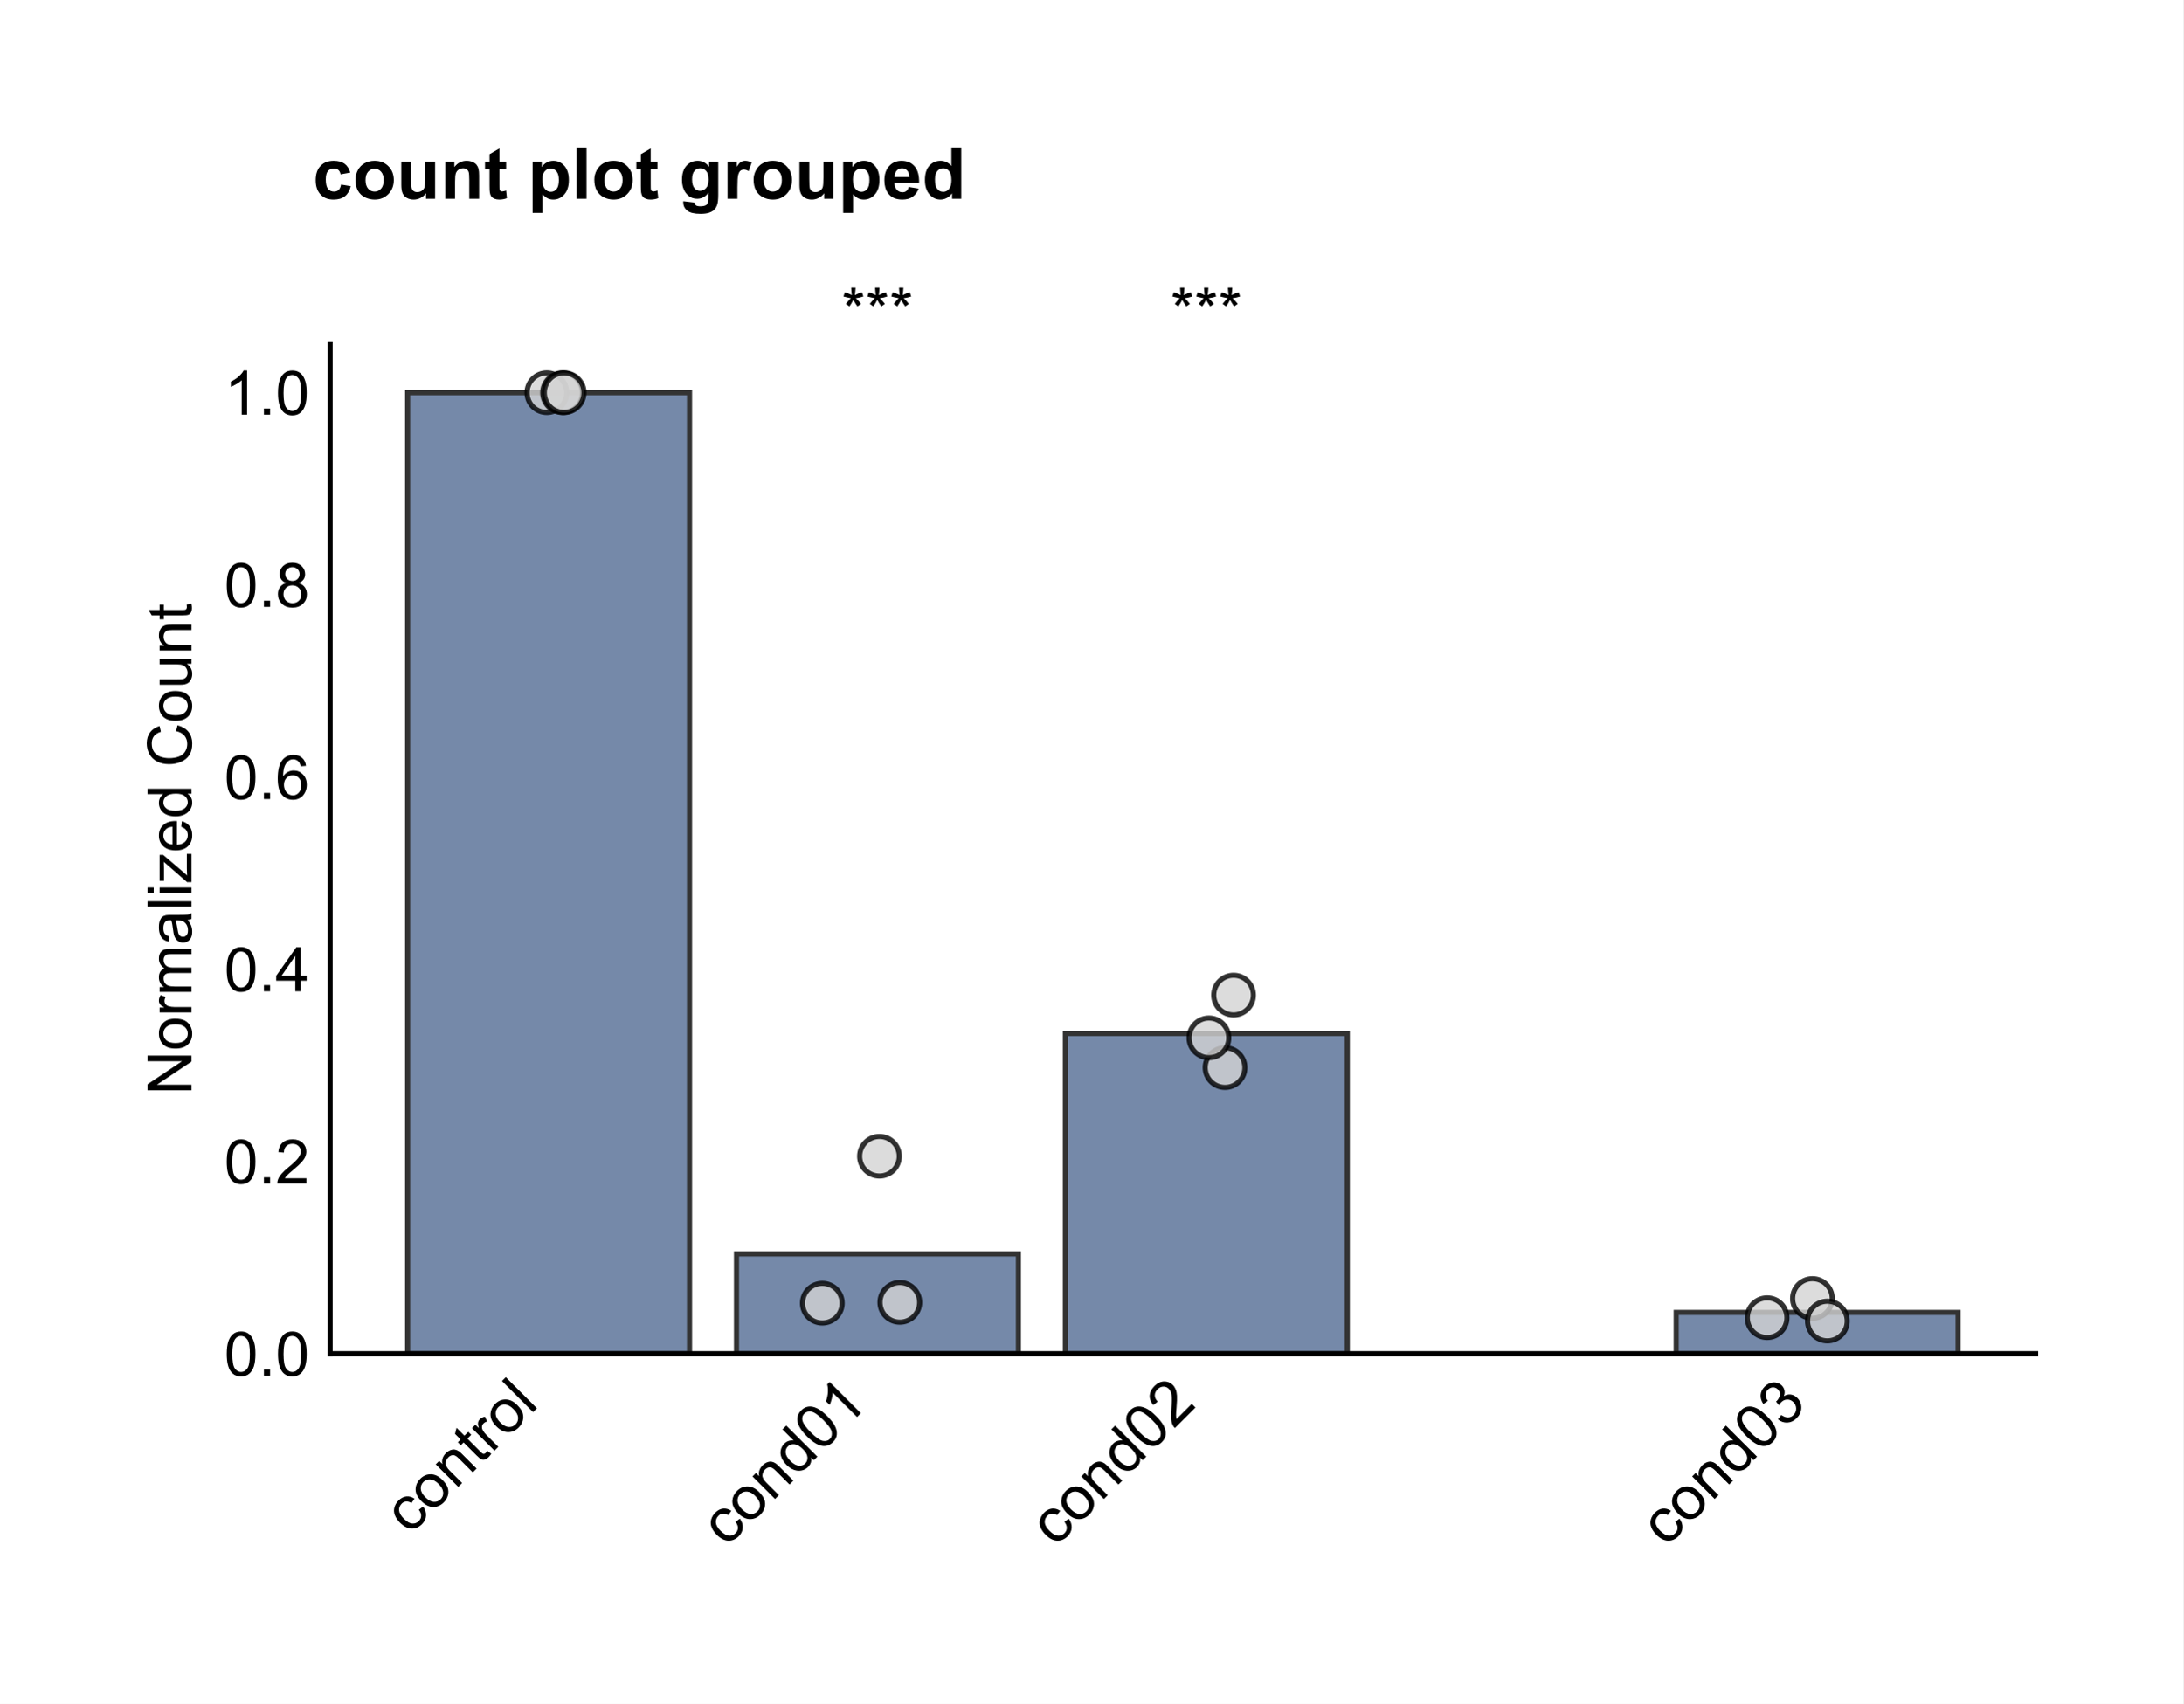
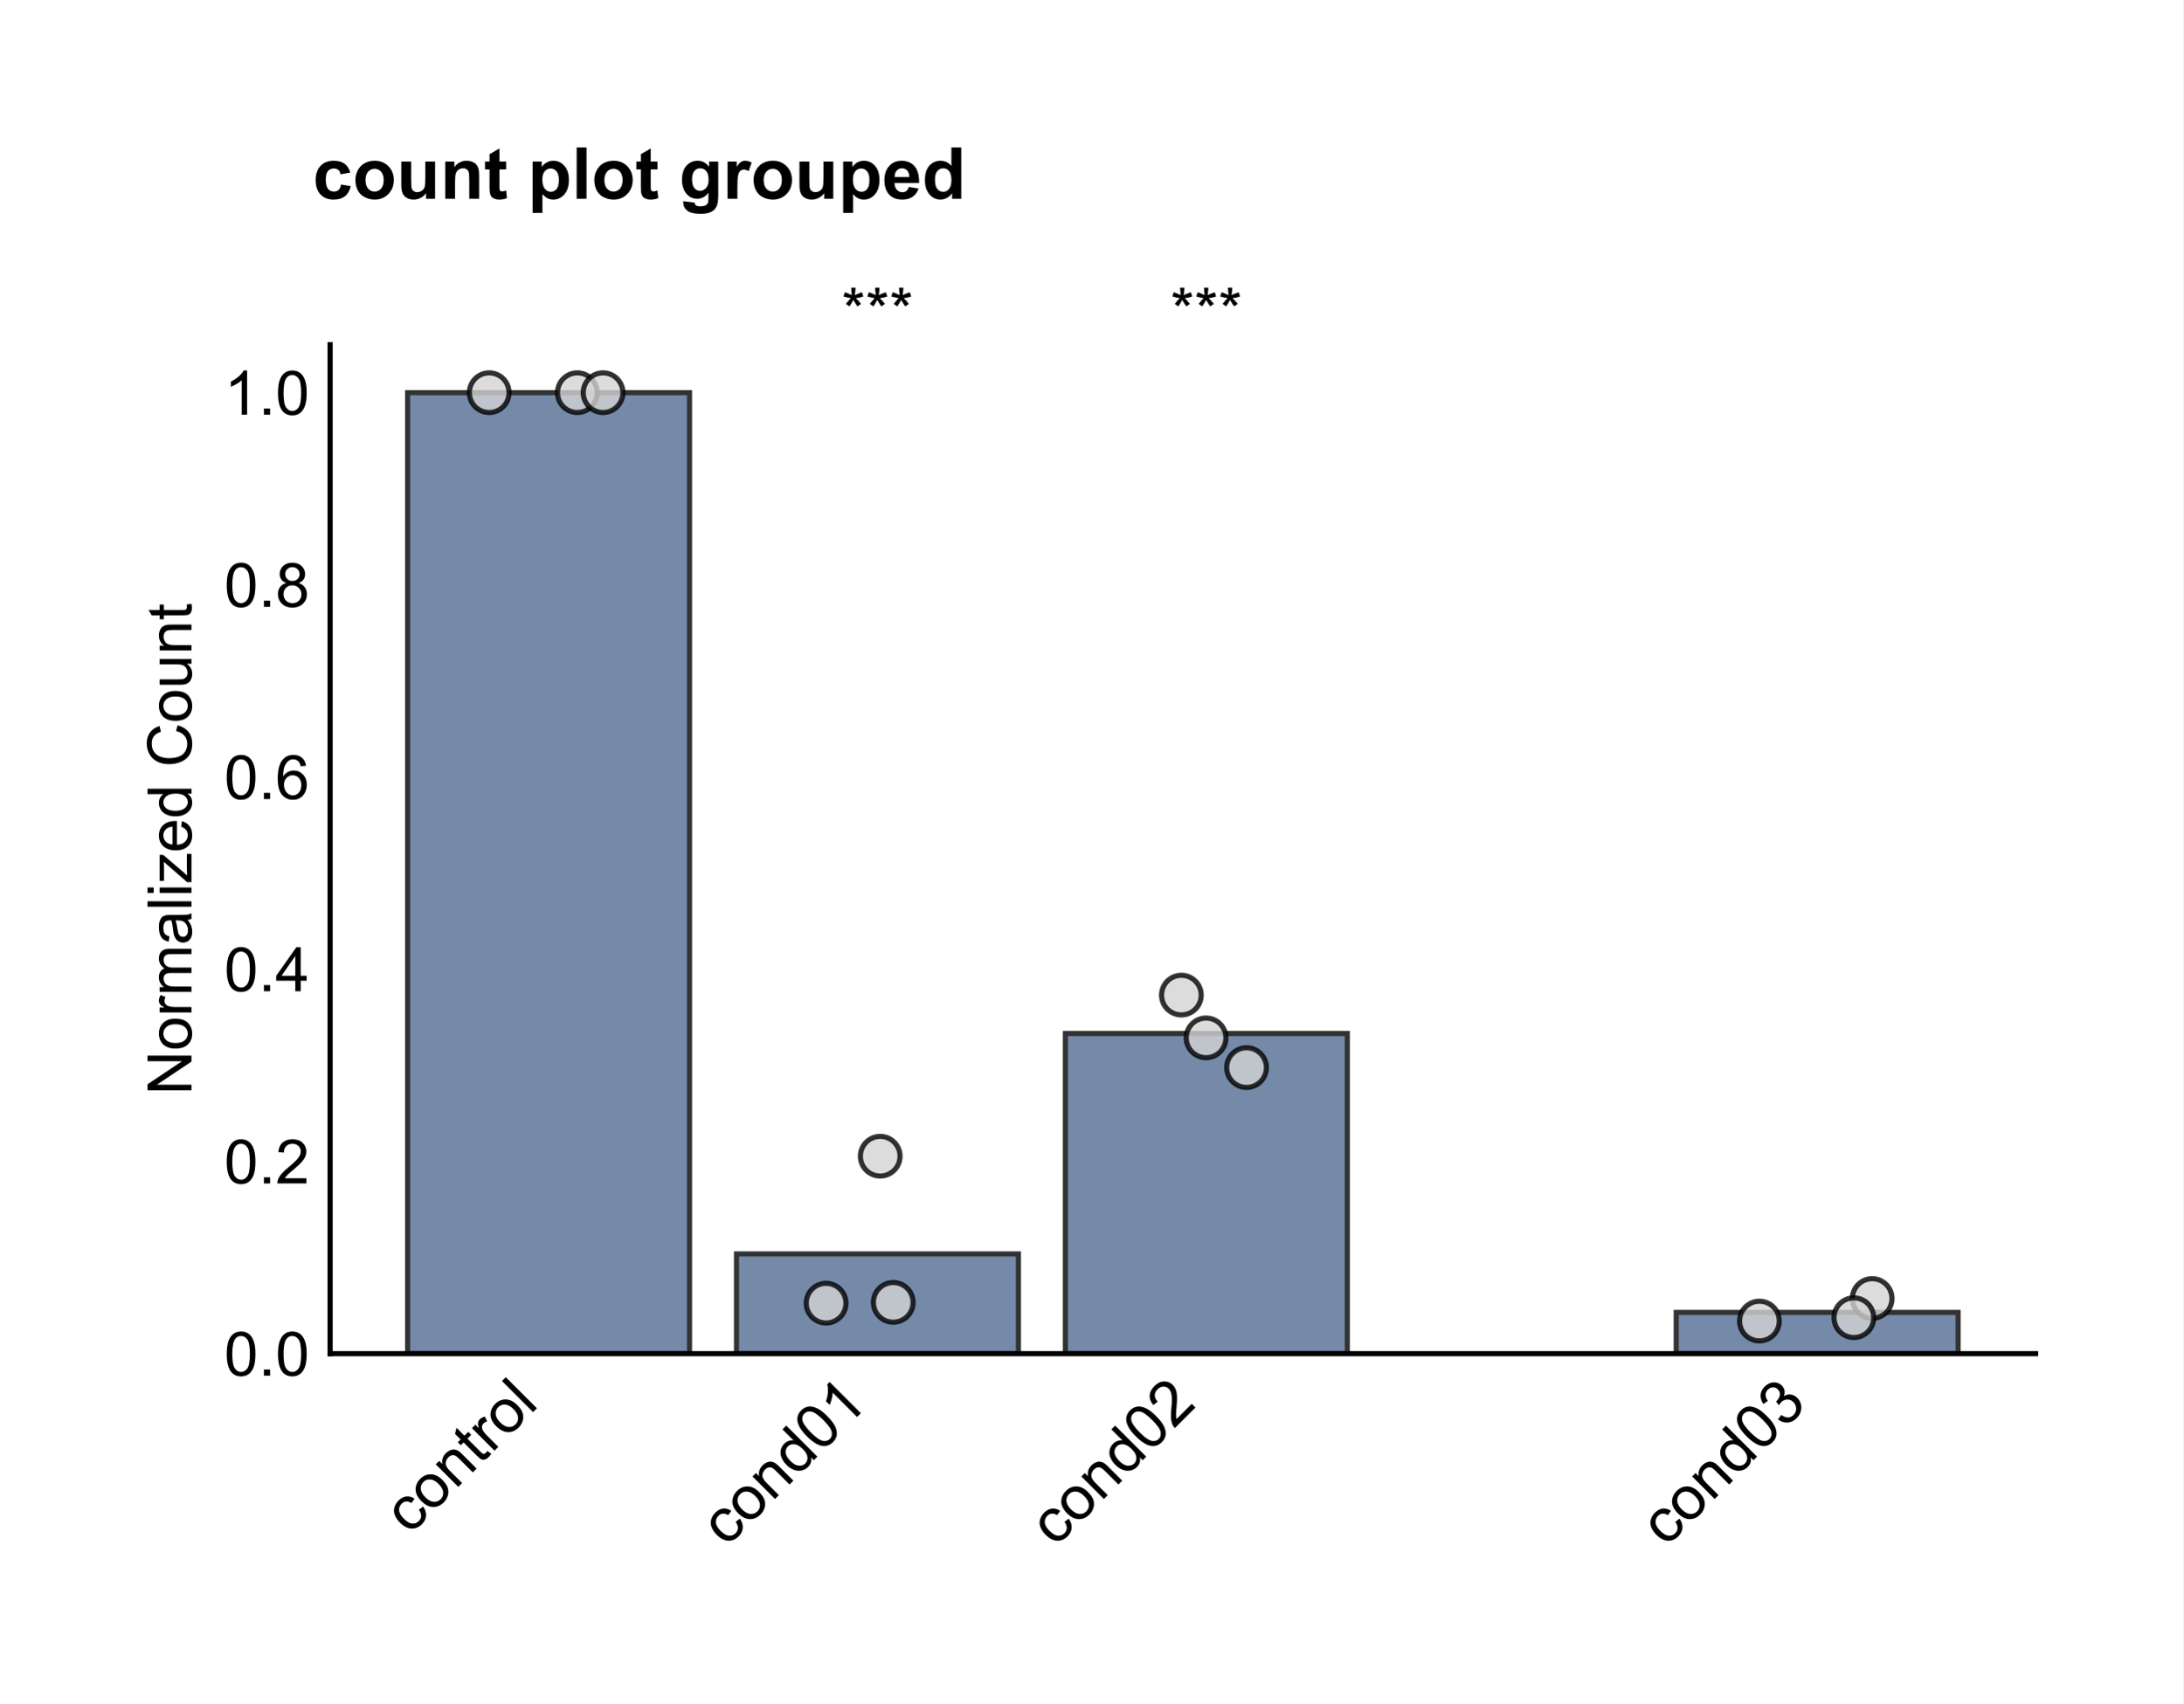
<svg xmlns="http://www.w3.org/2000/svg" xmlns:xlink="http://www.w3.org/1999/xlink" width="213.149pt" height="166.409pt" viewBox="0 0 213.149 166.409" version="1.1">
  <defs>
    <style type="text/css">*{stroke-linejoin: round; stroke-linecap: butt}</style>
  </defs>
  <g id="figure_1">
    <g id="patch_1">
      <path d="M 0 166.409 L 213.149 166.409 L 213.149 0 L 0 0 z " style="fill: #ffffff" />
    </g>
    <g id="axes_1">
      <g id="patch_2">
        <path d="M 32.227 132.211 L 198.749 132.211 L 198.749 33.658 L 32.227 33.658 z " style="fill: #ffffff" />
      </g>
      <g id="patch_3">
-         <path d="M 39.796 132.211 L 67.321 132.211 L 67.321 38.351 L 39.796 38.351 z " clip-path="url(#p0cfe7fa96e)" style="fill: #526c94; opacity: 0.8; stroke: #000000; stroke-width: 0.5; stroke-linejoin: miter" />
+         <path d="M 39.796 132.211 L 67.321 132.211 L 67.321 38.351 L 39.796 38.351 z " clip-path="url(#p75e16dd263)" style="fill: #526c94; opacity: 0.8; stroke: #000000; stroke-width: 0.5; stroke-linejoin: miter" />
      </g>
      <g id="patch_4">
-         <path d="M 71.908 132.211 L 99.432 132.211 L 99.432 122.469 L 71.908 122.469 z " clip-path="url(#p0cfe7fa96e)" style="fill: #526c94; opacity: 0.8; stroke: #000000; stroke-width: 0.5; stroke-linejoin: miter" />
+         <path d="M 71.908 132.211 L 99.432 132.211 L 99.432 122.469 L 71.908 122.469 z " clip-path="url(#p75e16dd263)" style="fill: #526c94; opacity: 0.8; stroke: #000000; stroke-width: 0.5; stroke-linejoin: miter" />
      </g>
      <g id="patch_5">
-         <path d="M 104.02 132.211 L 131.544 132.211 L 131.544 100.942 L 104.02 100.942 z " clip-path="url(#p0cfe7fa96e)" style="fill: #526c94; opacity: 0.8; stroke: #000000; stroke-width: 0.5; stroke-linejoin: miter" />
+         <path d="M 104.02 132.211 L 131.544 132.211 L 131.544 100.942 L 104.02 100.942 z " clip-path="url(#p75e16dd263)" style="fill: #526c94; opacity: 0.8; stroke: #000000; stroke-width: 0.5; stroke-linejoin: miter" />
      </g>
      <g id="patch_6">
-         <path d="M 163.655 132.211 L 191.18 132.211 L 191.18 128.183 L 163.655 128.183 z " clip-path="url(#p0cfe7fa96e)" style="fill: #526c94; opacity: 0.8; stroke: #000000; stroke-width: 0.5; stroke-linejoin: miter" />
+         <path d="M 163.655 132.211 L 191.18 132.211 L 191.18 128.183 L 163.655 128.183 z " clip-path="url(#p75e16dd263)" style="fill: #526c94; opacity: 0.8; stroke: #000000; stroke-width: 0.5; stroke-linejoin: miter" />
      </g>
      <g id="matplotlib.axis_1">
        <g id="xtick_1">
          <g id="line2d_1" />
          <g id="text_1">
            <g transform="translate(39.98202 149.9812) rotate(-45) scale(0.06 -0.06)">
              <defs>
                <path id="ArialMT-63" d="M 2588 1216 L 3141 1144 Q 3050 572 2676 248 Q 2303 -75 1759 -75 Q 1078 -75 664 370 Q 250 816 250 1647 Q 250 2184 428 2587 Q 606 2991 970 3192 Q 1334 3394 1763 3394 Q 2303 3394 2647 3120 Q 2991 2847 3088 2344 L 2541 2259 Q 2463 2594 2264 2762 Q 2066 2931 1784 2931 Q 1359 2931 1093 2626 Q 828 2322 828 1663 Q 828 994 1084 691 Q 1341 388 1753 388 Q 2084 388 2306 591 Q 2528 794 2588 1216 z " transform="scale(0.015625)" />
                <path id="ArialMT-6f" d="M 213 1659 Q 213 2581 725 3025 Q 1153 3394 1769 3394 Q 2453 3394 2887 2945 Q 3322 2497 3322 1706 Q 3322 1066 3130 698 Q 2938 331 2570 128 Q 2203 -75 1769 -75 Q 1072 -75 642 372 Q 213 819 213 1659 z M 791 1659 Q 791 1022 1069 705 Q 1347 388 1769 388 Q 2188 388 2466 706 Q 2744 1025 2744 1678 Q 2744 2294 2464 2611 Q 2184 2928 1769 2928 Q 1347 2928 1069 2612 Q 791 2297 791 1659 z " transform="scale(0.015625)" />
                <path id="ArialMT-6e" d="M 422 0 L 422 3319 L 928 3319 L 928 2847 Q 1294 3394 1984 3394 Q 2284 3394 2536 3286 Q 2788 3178 2913 3003 Q 3038 2828 3088 2588 Q 3119 2431 3119 2041 L 3119 0 L 2556 0 L 2556 2019 Q 2556 2363 2490 2533 Q 2425 2703 2258 2804 Q 2091 2906 1866 2906 Q 1506 2906 1245 2678 Q 984 2450 984 1813 L 984 0 L 422 0 z " transform="scale(0.015625)" />
                <path id="ArialMT-74" d="M 1650 503 L 1731 6 Q 1494 -44 1306 -44 Q 1000 -44 831 53 Q 663 150 594 308 Q 525 466 525 972 L 525 2881 L 113 2881 L 113 3319 L 525 3319 L 525 4141 L 1084 4478 L 1084 3319 L 1650 3319 L 1650 2881 L 1084 2881 L 1084 941 Q 1084 700 1114 631 Q 1144 563 1211 522 Q 1278 481 1403 481 Q 1497 481 1650 503 z " transform="scale(0.015625)" />
                <path id="ArialMT-72" d="M 416 0 L 416 3319 L 922 3319 L 922 2816 Q 1116 3169 1280 3281 Q 1444 3394 1641 3394 Q 1925 3394 2219 3213 L 2025 2691 Q 1819 2813 1613 2813 Q 1428 2813 1281 2702 Q 1134 2591 1072 2394 Q 978 2094 978 1738 L 978 0 L 416 0 z " transform="scale(0.015625)" />
                <path id="ArialMT-6c" d="M 409 0 L 409 4581 L 972 4581 L 972 0 L 409 0 z " transform="scale(0.015625)" />
              </defs>
              <use xlink:href="#ArialMT-63" />
              <use xlink:href="#ArialMT-6f" transform="translate(50 0)" />
              <use xlink:href="#ArialMT-6e" transform="translate(105.6152 0)" />
              <use xlink:href="#ArialMT-74" transform="translate(161.2305 0)" />
              <use xlink:href="#ArialMT-72" transform="translate(189.0137 0)" />
              <use xlink:href="#ArialMT-6f" transform="translate(222.3145 0)" />
              <use xlink:href="#ArialMT-6c" transform="translate(277.9297 0)" />
            </g>
          </g>
        </g>
        <g id="xtick_2">
          <g id="line2d_2" />
          <g id="text_2">
            <g transform="translate(70.909 151.1659) rotate(-45) scale(0.06 -0.06)">
              <defs>
                <path id="ArialMT-64" d="M 2575 0 L 2575 419 Q 2259 -75 1647 -75 Q 1250 -75 917 144 Q 584 363 401 755 Q 219 1147 219 1656 Q 219 2153 384 2558 Q 550 2963 881 3178 Q 1213 3394 1622 3394 Q 1922 3394 2156 3267 Q 2391 3141 2538 2938 L 2538 4581 L 3097 4581 L 3097 0 L 2575 0 z M 797 1656 Q 797 1019 1065 703 Q 1334 388 1700 388 Q 2069 388 2326 689 Q 2584 991 2584 1609 Q 2584 2291 2321 2609 Q 2059 2928 1675 2928 Q 1300 2928 1048 2622 Q 797 2316 797 1656 z " transform="scale(0.015625)" />
                <path id="ArialMT-30" d="M 266 2259 Q 266 3072 433 3567 Q 600 4063 929 4331 Q 1259 4600 1759 4600 Q 2128 4600 2406 4451 Q 2684 4303 2865 4023 Q 3047 3744 3150 3342 Q 3253 2941 3253 2259 Q 3253 1453 3087 958 Q 2922 463 2592 192 Q 2263 -78 1759 -78 Q 1097 -78 719 397 Q 266 969 266 2259 z M 844 2259 Q 844 1131 1108 757 Q 1372 384 1759 384 Q 2147 384 2411 759 Q 2675 1134 2675 2259 Q 2675 3391 2411 3762 Q 2147 4134 1753 4134 Q 1366 4134 1134 3806 Q 844 3388 844 2259 z " transform="scale(0.015625)" />
                <path id="ArialMT-31" d="M 2384 0 L 1822 0 L 1822 3584 Q 1619 3391 1289 3197 Q 959 3003 697 2906 L 697 3450 Q 1169 3672 1522 3987 Q 1875 4303 2022 4600 L 2384 4600 L 2384 0 z " transform="scale(0.015625)" />
              </defs>
              <use xlink:href="#ArialMT-63" />
              <use xlink:href="#ArialMT-6f" transform="translate(50 0)" />
              <use xlink:href="#ArialMT-6e" transform="translate(105.6152 0)" />
              <use xlink:href="#ArialMT-64" transform="translate(161.2305 0)" />
              <use xlink:href="#ArialMT-30" transform="translate(216.8457 0)" />
              <use xlink:href="#ArialMT-31" transform="translate(272.4609 0)" />
            </g>
          </g>
        </g>
        <g id="xtick_3">
          <g id="line2d_3" />
          <g id="text_3">
            <g transform="translate(103.0206 151.1659) rotate(-45) scale(0.06 -0.06)">
              <defs>
                <path id="ArialMT-32" d="M 3222 541 L 3222 0 L 194 0 Q 188 203 259 391 Q 375 700 629 1000 Q 884 1300 1366 1694 Q 2113 2306 2375 2664 Q 2638 3022 2638 3341 Q 2638 3675 2398 3904 Q 2159 4134 1775 4134 Q 1369 4134 1125 3890 Q 881 3647 878 3216 L 300 3275 Q 359 3922 746 4261 Q 1134 4600 1788 4600 Q 2447 4600 2831 4234 Q 3216 3869 3216 3328 Q 3216 3053 3103 2787 Q 2991 2522 2730 2228 Q 2469 1934 1863 1422 Q 1356 997 1212 845 Q 1069 694 975 541 L 3222 541 z " transform="scale(0.015625)" />
              </defs>
              <use xlink:href="#ArialMT-63" />
              <use xlink:href="#ArialMT-6f" transform="translate(50 0)" />
              <use xlink:href="#ArialMT-6e" transform="translate(105.6152 0)" />
              <use xlink:href="#ArialMT-64" transform="translate(161.2305 0)" />
              <use xlink:href="#ArialMT-30" transform="translate(216.8457 0)" />
              <use xlink:href="#ArialMT-32" transform="translate(272.4609 0)" />
            </g>
          </g>
        </g>
        <g id="xtick_4">
          <g id="line2d_4" />
          <g id="text_4">
            <g transform="translate(162.6564 151.1659) rotate(-45) scale(0.06 -0.06)">
              <defs>
                <path id="ArialMT-33" d="M 269 1209 L 831 1284 Q 928 806 1161 595 Q 1394 384 1728 384 Q 2125 384 2398 659 Q 2672 934 2672 1341 Q 2672 1728 2419 1979 Q 2166 2231 1775 2231 Q 1616 2231 1378 2169 L 1441 2663 Q 1497 2656 1531 2656 Q 1891 2656 2178 2843 Q 2466 3031 2466 3422 Q 2466 3731 2256 3934 Q 2047 4138 1716 4138 Q 1388 4138 1169 3931 Q 950 3725 888 3313 L 325 3413 Q 428 3978 793 4289 Q 1159 4600 1703 4600 Q 2078 4600 2393 4439 Q 2709 4278 2876 4000 Q 3044 3722 3044 3409 Q 3044 3113 2884 2869 Q 2725 2625 2413 2481 Q 2819 2388 3044 2092 Q 3269 1797 3269 1353 Q 3269 753 2831 336 Q 2394 -81 1725 -81 Q 1122 -81 723 278 Q 325 638 269 1209 z " transform="scale(0.015625)" />
              </defs>
              <use xlink:href="#ArialMT-63" />
              <use xlink:href="#ArialMT-6f" transform="translate(50 0)" />
              <use xlink:href="#ArialMT-6e" transform="translate(105.6152 0)" />
              <use xlink:href="#ArialMT-64" transform="translate(161.2305 0)" />
              <use xlink:href="#ArialMT-30" transform="translate(216.8457 0)" />
              <use xlink:href="#ArialMT-33" transform="translate(272.4609 0)" />
            </g>
          </g>
        </g>
      </g>
      <g id="matplotlib.axis_2">
        <g id="ytick_1">
          <g id="line2d_5" />
          <g id="text_5">
            <g transform="translate(21.88719 134.3585) scale(0.06 -0.06)">
              <defs>
                <path id="ArialMT-2e" d="M 581 0 L 581 641 L 1222 641 L 1222 0 L 581 0 z " transform="scale(0.015625)" />
              </defs>
              <use xlink:href="#ArialMT-30" />
              <use xlink:href="#ArialMT-2e" transform="translate(55.61523 0)" />
              <use xlink:href="#ArialMT-30" transform="translate(83.39844 0)" />
            </g>
          </g>
        </g>
        <g id="ytick_2">
          <g id="line2d_6" />
          <g id="text_6">
            <g transform="translate(21.88719 115.5864) scale(0.06 -0.06)">
              <use xlink:href="#ArialMT-30" />
              <use xlink:href="#ArialMT-2e" transform="translate(55.61523 0)" />
              <use xlink:href="#ArialMT-32" transform="translate(83.39844 0)" />
            </g>
          </g>
        </g>
        <g id="ytick_3">
          <g id="line2d_7" />
          <g id="text_7">
            <g transform="translate(21.88719 96.81431) scale(0.06 -0.06)">
              <defs>
                <path id="ArialMT-34" d="M 2069 0 L 2069 1097 L 81 1097 L 81 1613 L 2172 4581 L 2631 4581 L 2631 1613 L 3250 1613 L 3250 1097 L 2631 1097 L 2631 0 L 2069 0 z M 2069 1613 L 2069 3678 L 634 1613 L 2069 1613 z " transform="scale(0.015625)" />
              </defs>
              <use xlink:href="#ArialMT-30" />
              <use xlink:href="#ArialMT-2e" transform="translate(55.61523 0)" />
              <use xlink:href="#ArialMT-34" transform="translate(83.39844 0)" />
            </g>
          </g>
        </g>
        <g id="ytick_4">
          <g id="line2d_8" />
          <g id="text_8">
            <g transform="translate(21.88719 78.0422) scale(0.06 -0.06)">
              <defs>
                <path id="ArialMT-36" d="M 3184 3459 L 2625 3416 Q 2550 3747 2413 3897 Q 2184 4138 1850 4138 Q 1581 4138 1378 3988 Q 1113 3794 959 3422 Q 806 3050 800 2363 Q 1003 2672 1297 2822 Q 1591 2972 1913 2972 Q 2475 2972 2870 2558 Q 3266 2144 3266 1488 Q 3266 1056 3080 686 Q 2894 316 2569 119 Q 2244 -78 1831 -78 Q 1128 -78 684 439 Q 241 956 241 2144 Q 241 3472 731 4075 Q 1159 4600 1884 4600 Q 2425 4600 2770 4297 Q 3116 3994 3184 3459 z M 888 1484 Q 888 1194 1011 928 Q 1134 663 1356 523 Q 1578 384 1822 384 Q 2178 384 2434 671 Q 2691 959 2691 1453 Q 2691 1928 2437 2201 Q 2184 2475 1800 2475 Q 1419 2475 1153 2201 Q 888 1928 888 1484 z " transform="scale(0.015625)" />
              </defs>
              <use xlink:href="#ArialMT-30" />
              <use xlink:href="#ArialMT-2e" transform="translate(55.61523 0)" />
              <use xlink:href="#ArialMT-36" transform="translate(83.39844 0)" />
            </g>
          </g>
        </g>
        <g id="ytick_5">
          <g id="line2d_9" />
          <g id="text_9">
            <g transform="translate(21.88719 59.27009) scale(0.06 -0.06)">
              <defs>
                <path id="ArialMT-38" d="M 1131 2484 Q 781 2613 612 2850 Q 444 3088 444 3419 Q 444 3919 803 4259 Q 1163 4600 1759 4600 Q 2359 4600 2725 4251 Q 3091 3903 3091 3403 Q 3091 3084 2923 2848 Q 2756 2613 2416 2484 Q 2838 2347 3058 2040 Q 3278 1734 3278 1309 Q 3278 722 2862 322 Q 2447 -78 1769 -78 Q 1091 -78 675 323 Q 259 725 259 1325 Q 259 1772 486 2073 Q 713 2375 1131 2484 z M 1019 3438 Q 1019 3113 1228 2906 Q 1438 2700 1772 2700 Q 2097 2700 2305 2904 Q 2513 3109 2513 3406 Q 2513 3716 2298 3927 Q 2084 4138 1766 4138 Q 1444 4138 1231 3931 Q 1019 3725 1019 3438 z M 838 1322 Q 838 1081 952 856 Q 1066 631 1291 507 Q 1516 384 1775 384 Q 2178 384 2440 643 Q 2703 903 2703 1303 Q 2703 1709 2433 1975 Q 2163 2241 1756 2241 Q 1359 2241 1098 1978 Q 838 1716 838 1322 z " transform="scale(0.015625)" />
              </defs>
              <use xlink:href="#ArialMT-30" />
              <use xlink:href="#ArialMT-2e" transform="translate(55.61523 0)" />
              <use xlink:href="#ArialMT-38" transform="translate(83.39844 0)" />
            </g>
          </g>
        </g>
        <g id="ytick_6">
          <g id="line2d_10" />
          <g id="text_10">
            <g transform="translate(21.88719 40.49797) scale(0.06 -0.06)">
              <use xlink:href="#ArialMT-31" />
              <use xlink:href="#ArialMT-2e" transform="translate(55.61523 0)" />
              <use xlink:href="#ArialMT-30" transform="translate(83.39844 0)" />
            </g>
          </g>
        </g>
        <g id="text_11">
          <g transform="translate(18.69469 106.9433) rotate(-90) scale(0.06 -0.06)">
            <defs>
              <path id="ArialMT-4e" d="M 488 0 L 488 4581 L 1109 4581 L 3516 984 L 3516 4581 L 4097 4581 L 4097 0 L 3475 0 L 1069 3600 L 1069 0 L 488 0 z " transform="scale(0.015625)" />
              <path id="ArialMT-6d" d="M 422 0 L 422 3319 L 925 3319 L 925 2853 Q 1081 3097 1340 3245 Q 1600 3394 1931 3394 Q 2300 3394 2536 3241 Q 2772 3088 2869 2813 Q 3263 3394 3894 3394 Q 4388 3394 4653 3120 Q 4919 2847 4919 2278 L 4919 0 L 4359 0 L 4359 2091 Q 4359 2428 4304 2576 Q 4250 2725 4106 2815 Q 3963 2906 3769 2906 Q 3419 2906 3187 2673 Q 2956 2441 2956 1928 L 2956 0 L 2394 0 L 2394 2156 Q 2394 2531 2256 2718 Q 2119 2906 1806 2906 Q 1569 2906 1367 2781 Q 1166 2656 1075 2415 Q 984 2175 984 1722 L 984 0 L 422 0 z " transform="scale(0.015625)" />
              <path id="ArialMT-61" d="M 2588 409 Q 2275 144 1986 34 Q 1697 -75 1366 -75 Q 819 -75 525 192 Q 231 459 231 875 Q 231 1119 342 1320 Q 453 1522 633 1644 Q 813 1766 1038 1828 Q 1203 1872 1538 1913 Q 2219 1994 2541 2106 Q 2544 2222 2544 2253 Q 2544 2597 2384 2738 Q 2169 2928 1744 2928 Q 1347 2928 1158 2789 Q 969 2650 878 2297 L 328 2372 Q 403 2725 575 2942 Q 747 3159 1072 3276 Q 1397 3394 1825 3394 Q 2250 3394 2515 3294 Q 2781 3194 2906 3042 Q 3031 2891 3081 2659 Q 3109 2516 3109 2141 L 3109 1391 Q 3109 606 3145 398 Q 3181 191 3288 0 L 2700 0 Q 2613 175 2588 409 z M 2541 1666 Q 2234 1541 1622 1453 Q 1275 1403 1131 1340 Q 988 1278 909 1158 Q 831 1038 831 891 Q 831 666 1001 516 Q 1172 366 1500 366 Q 1825 366 2078 508 Q 2331 650 2450 897 Q 2541 1088 2541 1459 L 2541 1666 z " transform="scale(0.015625)" />
              <path id="ArialMT-69" d="M 425 3934 L 425 4581 L 988 4581 L 988 3934 L 425 3934 z M 425 0 L 425 3319 L 988 3319 L 988 0 L 425 0 z " transform="scale(0.015625)" />
              <path id="ArialMT-7a" d="M 125 0 L 125 456 L 2238 2881 Q 1878 2863 1603 2863 L 250 2863 L 250 3319 L 2963 3319 L 2963 2947 L 1166 841 L 819 456 Q 1197 484 1528 484 L 3063 484 L 3063 0 L 125 0 z " transform="scale(0.015625)" />
              <path id="ArialMT-65" d="M 2694 1069 L 3275 997 Q 3138 488 2766 206 Q 2394 -75 1816 -75 Q 1088 -75 661 373 Q 234 822 234 1631 Q 234 2469 665 2931 Q 1097 3394 1784 3394 Q 2450 3394 2872 2941 Q 3294 2488 3294 1666 Q 3294 1616 3291 1516 L 816 1516 Q 847 969 1125 678 Q 1403 388 1819 388 Q 2128 388 2347 550 Q 2566 713 2694 1069 z M 847 1978 L 2700 1978 Q 2663 2397 2488 2606 Q 2219 2931 1791 2931 Q 1403 2931 1139 2672 Q 875 2413 847 1978 z " transform="scale(0.015625)" />
              <path id="ArialMT-20" transform="scale(0.015625)" />
              <path id="ArialMT-43" d="M 3763 1606 L 4369 1453 Q 4178 706 3683 314 Q 3188 -78 2472 -78 Q 1731 -78 1267 223 Q 803 525 561 1097 Q 319 1669 319 2325 Q 319 3041 592 3573 Q 866 4106 1370 4382 Q 1875 4659 2481 4659 Q 3169 4659 3637 4309 Q 4106 3959 4291 3325 L 3694 3184 Q 3534 3684 3231 3912 Q 2928 4141 2469 4141 Q 1941 4141 1586 3887 Q 1231 3634 1087 3207 Q 944 2781 944 2328 Q 944 1744 1114 1308 Q 1284 872 1643 656 Q 2003 441 2422 441 Q 2931 441 3284 734 Q 3638 1028 3763 1606 z " transform="scale(0.015625)" />
              <path id="ArialMT-75" d="M 2597 0 L 2597 488 Q 2209 -75 1544 -75 Q 1250 -75 995 37 Q 741 150 617 320 Q 494 491 444 738 Q 409 903 409 1263 L 409 3319 L 972 3319 L 972 1478 Q 972 1038 1006 884 Q 1059 663 1231 536 Q 1403 409 1656 409 Q 1909 409 2131 539 Q 2353 669 2445 892 Q 2538 1116 2538 1541 L 2538 3319 L 3100 3319 L 3100 0 L 2597 0 z " transform="scale(0.015625)" />
            </defs>
            <use xlink:href="#ArialMT-4e" />
            <use xlink:href="#ArialMT-6f" transform="translate(72.2168 0)" />
            <use xlink:href="#ArialMT-72" transform="translate(127.832 0)" />
            <use xlink:href="#ArialMT-6d" transform="translate(161.1328 0)" />
            <use xlink:href="#ArialMT-61" transform="translate(244.4336 0)" />
            <use xlink:href="#ArialMT-6c" transform="translate(300.0488 0)" />
            <use xlink:href="#ArialMT-69" transform="translate(322.2656 0)" />
            <use xlink:href="#ArialMT-7a" transform="translate(344.4824 0)" />
            <use xlink:href="#ArialMT-65" transform="translate(394.4824 0)" />
            <use xlink:href="#ArialMT-64" transform="translate(450.0977 0)" />
            <use xlink:href="#ArialMT-20" transform="translate(505.7129 0)" />
            <use xlink:href="#ArialMT-43" transform="translate(533.4961 0)" />
            <use xlink:href="#ArialMT-6f" transform="translate(605.7129 0)" />
            <use xlink:href="#ArialMT-75" transform="translate(661.3281 0)" />
            <use xlink:href="#ArialMT-6e" transform="translate(716.9434 0)" />
            <use xlink:href="#ArialMT-74" transform="translate(772.5586 0)" />
          </g>
        </g>
      </g>
      <g id="patch_7">
        <path d="M 32.227 132.211 L 32.227 33.658 " style="fill: none; stroke: #000000; stroke-width: 0.5; stroke-linejoin: miter; stroke-linecap: square" />
      </g>
      <g id="patch_8">
        <path d="M 32.227 132.211 L 198.749 132.211 " style="fill: none; stroke: #000000; stroke-width: 0.5; stroke-linejoin: miter; stroke-linecap: square" />
      </g>
      <g id="PathCollection_1">
        <defs>
-           <path id="me7375d4d09" d="M 0 1.936 C 0.514 1.936 1.006 1.732 1.369 1.369 C 1.732 1.006 1.936 0.514 1.936 0 C 1.936 -0.514 1.732 -1.006 1.369 -1.369 C 1.006 -1.732 0.514 -1.936 0 -1.936 C -0.514 -1.936 -1.006 -1.732 -1.369 -1.369 C -1.732 -1.006 -1.936 -0.514 -1.936 0 C -1.936 0.514 -1.732 1.006 -1.369 1.369 C -1.006 1.732 -0.514 1.936 0 1.936 z " style="stroke: #000000; stroke-opacity: 0.8; stroke-width: 0.5" />
+           <path id="mafa01c699f" d="M 0 1.936 C 0.514 1.936 1.006 1.732 1.369 1.369 C 1.732 1.006 1.936 0.514 1.936 0 C 1.936 -0.514 1.732 -1.006 1.369 -1.369 C 1.006 -1.732 0.514 -1.936 0 -1.936 C -0.514 -1.936 -1.006 -1.732 -1.369 -1.369 C -1.732 -1.006 -1.936 -0.514 -1.936 0 C -1.936 0.514 -1.732 1.006 -1.369 1.369 C -1.006 1.732 -0.514 1.936 0 1.936 z " style="stroke: #000000; stroke-opacity: 0.8; stroke-width: 0.5" />
        </defs>
-         <g clip-path="url(#p0cfe7fa96e)">
-           <use xlink:href="#me7375d4d09" x="53.392" y="38.351" style="fill: #d3d3d3; fill-opacity: 0.8; stroke: #000000; stroke-opacity: 0.8; stroke-width: 0.5" />
-           <use xlink:href="#me7375d4d09" x="54.923" y="38.351" style="fill: #d3d3d3; fill-opacity: 0.8; stroke: #000000; stroke-opacity: 0.8; stroke-width: 0.5" />
-           <use xlink:href="#me7375d4d09" x="55.079" y="38.351" style="fill: #d3d3d3; fill-opacity: 0.8; stroke: #000000; stroke-opacity: 0.8; stroke-width: 0.5" />
+         <g clip-path="url(#p75e16dd263)">
+           <use xlink:href="#mafa01c699f" x="56.368" y="38.351" style="fill: #d3d3d3; fill-opacity: 0.8; stroke: #000000; stroke-opacity: 0.8; stroke-width: 0.5" />
+           <use xlink:href="#mafa01c699f" x="58.88" y="38.351" style="fill: #d3d3d3; fill-opacity: 0.8; stroke: #000000; stroke-opacity: 0.8; stroke-width: 0.5" />
+           <use xlink:href="#mafa01c699f" x="47.762" y="38.351" style="fill: #d3d3d3; fill-opacity: 0.8; stroke: #000000; stroke-opacity: 0.8; stroke-width: 0.5" />
        </g>
      </g>
      <g id="PathCollection_2">
-         <g clip-path="url(#p0cfe7fa96e)">
-           <use xlink:href="#me7375d4d09" x="85.867" y="112.927" style="fill: #d3d3d3; fill-opacity: 0.8; stroke: #000000; stroke-opacity: 0.8; stroke-width: 0.5" />
-           <use xlink:href="#me7375d4d09" x="80.288" y="127.28" style="fill: #d3d3d3; fill-opacity: 0.8; stroke: #000000; stroke-opacity: 0.8; stroke-width: 0.5" />
-           <use xlink:href="#me7375d4d09" x="87.853" y="127.201" style="fill: #d3d3d3; fill-opacity: 0.8; stroke: #000000; stroke-opacity: 0.8; stroke-width: 0.5" />
+         <g clip-path="url(#p75e16dd263)">
+           <use xlink:href="#mafa01c699f" x="85.939" y="112.927" style="fill: #d3d3d3; fill-opacity: 0.8; stroke: #000000; stroke-opacity: 0.8; stroke-width: 0.5" />
+           <use xlink:href="#mafa01c699f" x="80.655" y="127.28" style="fill: #d3d3d3; fill-opacity: 0.8; stroke: #000000; stroke-opacity: 0.8; stroke-width: 0.5" />
+           <use xlink:href="#mafa01c699f" x="87.212" y="127.201" style="fill: #d3d3d3; fill-opacity: 0.8; stroke: #000000; stroke-opacity: 0.8; stroke-width: 0.5" />
        </g>
      </g>
      <g id="PathCollection_3">
-         <g clip-path="url(#p0cfe7fa96e)">
-           <use xlink:href="#me7375d4d09" x="119.606" y="104.27" style="fill: #d3d3d3; fill-opacity: 0.8; stroke: #000000; stroke-opacity: 0.8; stroke-width: 0.5" />
-           <use xlink:href="#me7375d4d09" x="120.438" y="97.191" style="fill: #d3d3d3; fill-opacity: 0.8; stroke: #000000; stroke-opacity: 0.8; stroke-width: 0.5" />
-           <use xlink:href="#me7375d4d09" x="118.035" y="101.366" style="fill: #d3d3d3; fill-opacity: 0.8; stroke: #000000; stroke-opacity: 0.8; stroke-width: 0.5" />
+         <g clip-path="url(#p75e16dd263)">
+           <use xlink:href="#mafa01c699f" x="121.707" y="104.27" style="fill: #d3d3d3; fill-opacity: 0.8; stroke: #000000; stroke-opacity: 0.8; stroke-width: 0.5" />
+           <use xlink:href="#mafa01c699f" x="115.344" y="97.191" style="fill: #d3d3d3; fill-opacity: 0.8; stroke: #000000; stroke-opacity: 0.8; stroke-width: 0.5" />
+           <use xlink:href="#mafa01c699f" x="117.755" y="101.366" style="fill: #d3d3d3; fill-opacity: 0.8; stroke: #000000; stroke-opacity: 0.8; stroke-width: 0.5" />
        </g>
      </g>
      <g id="PathCollection_4">
-         <g clip-path="url(#p0cfe7fa96e)">
-           <use xlink:href="#me7375d4d09" x="176.958" y="126.824" style="fill: #d3d3d3; fill-opacity: 0.8; stroke: #000000; stroke-opacity: 0.8; stroke-width: 0.5" />
-           <use xlink:href="#me7375d4d09" x="172.532" y="128.699" style="fill: #d3d3d3; fill-opacity: 0.8; stroke: #000000; stroke-opacity: 0.8; stroke-width: 0.5" />
-           <use xlink:href="#me7375d4d09" x="178.418" y="129.025" style="fill: #d3d3d3; fill-opacity: 0.8; stroke: #000000; stroke-opacity: 0.8; stroke-width: 0.5" />
+         <g clip-path="url(#p75e16dd263)">
+           <use xlink:href="#mafa01c699f" x="182.792" y="126.824" style="fill: #d3d3d3; fill-opacity: 0.8; stroke: #000000; stroke-opacity: 0.8; stroke-width: 0.5" />
+           <use xlink:href="#mafa01c699f" x="181.003" y="128.699" style="fill: #d3d3d3; fill-opacity: 0.8; stroke: #000000; stroke-opacity: 0.8; stroke-width: 0.5" />
+           <use xlink:href="#mafa01c699f" x="171.782" y="129.025" style="fill: #d3d3d3; fill-opacity: 0.8; stroke: #000000; stroke-opacity: 0.8; stroke-width: 0.5" />
        </g>
      </g>
      <g id="text_12">
        <g transform="translate(82.1671 32.4651) scale(0.06 -0.06)">
          <defs>
            <path id="ArialMT-2a" d="M 200 3741 L 344 4184 Q 841 4009 1066 3881 Q 1006 4447 1003 4659 L 1456 4659 Q 1447 4350 1384 3884 Q 1706 4047 2122 4184 L 2266 3741 Q 1869 3609 1488 3566 Q 1678 3400 2025 2975 L 1650 2709 Q 1469 2956 1222 3381 Q 991 2941 816 2709 L 447 2975 Q 809 3422 966 3566 Q 563 3644 200 3741 z " transform="scale(0.015625)" />
          </defs>
          <use xlink:href="#ArialMT-2a" />
          <use xlink:href="#ArialMT-2a" transform="translate(38.91602 0)" />
          <use xlink:href="#ArialMT-2a" transform="translate(77.83203 0)" />
        </g>
      </g>
      <g id="text_13">
        <g transform="translate(114.2787 32.4651) scale(0.06 -0.06)">
          <use xlink:href="#ArialMT-2a" />
          <use xlink:href="#ArialMT-2a" transform="translate(38.91602 0)" />
          <use xlink:href="#ArialMT-2a" transform="translate(77.83203 0)" />
        </g>
      </g>
    </g>
    <g id="text_14">
      <g transform="translate(30.52799 19.41047) scale(0.07 -0.07)">
        <defs>
          <path id="Arial-BoldMT-63" d="M 3353 2338 L 2488 2181 Q 2444 2441 2289 2572 Q 2134 2703 1888 2703 Q 1559 2703 1364 2476 Q 1169 2250 1169 1719 Q 1169 1128 1367 884 Q 1566 641 1900 641 Q 2150 641 2309 783 Q 2469 925 2534 1272 L 3397 1125 Q 3263 531 2881 228 Q 2500 -75 1859 -75 Q 1131 -75 698 384 Q 266 844 266 1656 Q 266 2478 700 2936 Q 1134 3394 1875 3394 Q 2481 3394 2839 3133 Q 3197 2872 3353 2338 z " transform="scale(0.015625)" />
          <path id="Arial-BoldMT-6f" d="M 256 1706 Q 256 2144 472 2553 Q 688 2963 1083 3178 Q 1478 3394 1966 3394 Q 2719 3394 3200 2905 Q 3681 2416 3681 1669 Q 3681 916 3195 420 Q 2709 -75 1972 -75 Q 1516 -75 1102 131 Q 688 338 472 736 Q 256 1134 256 1706 z M 1156 1659 Q 1156 1166 1390 903 Q 1625 641 1969 641 Q 2313 641 2545 903 Q 2778 1166 2778 1666 Q 2778 2153 2545 2415 Q 2313 2678 1969 2678 Q 1625 2678 1390 2415 Q 1156 2153 1156 1659 z " transform="scale(0.015625)" />
          <path id="Arial-BoldMT-75" d="M 2644 0 L 2644 497 Q 2463 231 2167 78 Q 1872 -75 1544 -75 Q 1209 -75 943 72 Q 678 219 559 484 Q 441 750 441 1219 L 441 3319 L 1319 3319 L 1319 1794 Q 1319 1094 1367 936 Q 1416 778 1544 686 Q 1672 594 1869 594 Q 2094 594 2272 717 Q 2450 841 2515 1023 Q 2581 1206 2581 1919 L 2581 3319 L 3459 3319 L 3459 0 L 2644 0 z " transform="scale(0.015625)" />
          <path id="Arial-BoldMT-6e" d="M 3478 0 L 2600 0 L 2600 1694 Q 2600 2231 2544 2389 Q 2488 2547 2361 2634 Q 2234 2722 2056 2722 Q 1828 2722 1647 2597 Q 1466 2472 1398 2265 Q 1331 2059 1331 1503 L 1331 0 L 453 0 L 453 3319 L 1269 3319 L 1269 2831 Q 1703 3394 2363 3394 Q 2653 3394 2893 3289 Q 3134 3184 3257 3021 Q 3381 2859 3429 2653 Q 3478 2447 3478 2063 L 3478 0 z " transform="scale(0.015625)" />
          <path id="Arial-BoldMT-74" d="M 1981 3319 L 1981 2619 L 1381 2619 L 1381 1281 Q 1381 875 1398 808 Q 1416 741 1477 697 Q 1538 653 1625 653 Q 1747 653 1978 738 L 2053 56 Q 1747 -75 1359 -75 Q 1122 -75 931 4 Q 741 84 652 211 Q 563 338 528 553 Q 500 706 500 1172 L 500 2619 L 97 2619 L 97 3319 L 500 3319 L 500 3978 L 1381 4491 L 1381 3319 L 1981 3319 z " transform="scale(0.015625)" />
          <path id="Arial-BoldMT-20" transform="scale(0.015625)" />
          <path id="Arial-BoldMT-70" d="M 434 3319 L 1253 3319 L 1253 2831 Q 1413 3081 1684 3237 Q 1956 3394 2288 3394 Q 2866 3394 3269 2941 Q 3672 2488 3672 1678 Q 3672 847 3265 386 Q 2859 -75 2281 -75 Q 2006 -75 1782 34 Q 1559 144 1313 409 L 1313 -1263 L 434 -1263 L 434 3319 z M 1303 1716 Q 1303 1156 1525 889 Q 1747 622 2066 622 Q 2372 622 2575 867 Q 2778 1113 2778 1672 Q 2778 2194 2568 2447 Q 2359 2700 2050 2700 Q 1728 2700 1515 2451 Q 1303 2203 1303 1716 z " transform="scale(0.015625)" />
          <path id="Arial-BoldMT-6c" d="M 459 0 L 459 4581 L 1338 4581 L 1338 0 L 459 0 z " transform="scale(0.015625)" />
          <path id="Arial-BoldMT-67" d="M 378 -219 L 1381 -341 Q 1406 -516 1497 -581 Q 1622 -675 1891 -675 Q 2234 -675 2406 -572 Q 2522 -503 2581 -350 Q 2622 -241 2622 53 L 2622 538 Q 2228 0 1628 0 Q 959 0 569 566 Q 263 1013 263 1678 Q 263 2513 664 2953 Q 1066 3394 1663 3394 Q 2278 3394 2678 2853 L 2678 3319 L 3500 3319 L 3500 341 Q 3500 -247 3403 -537 Q 3306 -828 3131 -993 Q 2956 -1159 2664 -1253 Q 2372 -1347 1925 -1347 Q 1081 -1347 728 -1058 Q 375 -769 375 -325 Q 375 -281 378 -219 z M 1163 1728 Q 1163 1200 1367 954 Q 1572 709 1872 709 Q 2194 709 2416 961 Q 2638 1213 2638 1706 Q 2638 2222 2425 2472 Q 2213 2722 1888 2722 Q 1572 2722 1367 2476 Q 1163 2231 1163 1728 z " transform="scale(0.015625)" />
          <path id="Arial-BoldMT-72" d="M 1300 0 L 422 0 L 422 3319 L 1238 3319 L 1238 2847 Q 1447 3181 1614 3287 Q 1781 3394 1994 3394 Q 2294 3394 2572 3228 L 2300 2463 Q 2078 2606 1888 2606 Q 1703 2606 1575 2504 Q 1447 2403 1373 2137 Q 1300 1872 1300 1025 L 1300 0 z " transform="scale(0.015625)" />
          <path id="Arial-BoldMT-65" d="M 2381 1056 L 3256 909 Q 3088 428 2723 176 Q 2359 -75 1813 -75 Q 947 -75 531 491 Q 203 944 203 1634 Q 203 2459 634 2926 Q 1066 3394 1725 3394 Q 2466 3394 2894 2905 Q 3322 2416 3303 1406 L 1103 1406 Q 1113 1016 1316 798 Q 1519 581 1822 581 Q 2028 581 2168 693 Q 2309 806 2381 1056 z M 2431 1944 Q 2422 2325 2234 2523 Q 2047 2722 1778 2722 Q 1491 2722 1303 2513 Q 1116 2303 1119 1944 L 2431 1944 z " transform="scale(0.015625)" />
          <path id="Arial-BoldMT-64" d="M 3503 0 L 2688 0 L 2688 488 Q 2484 203 2207 64 Q 1931 -75 1650 -75 Q 1078 -75 670 386 Q 263 847 263 1672 Q 263 2516 659 2955 Q 1056 3394 1663 3394 Q 2219 3394 2625 2931 L 2625 4581 L 3503 4581 L 3503 0 z M 1159 1731 Q 1159 1200 1306 963 Q 1519 619 1900 619 Q 2203 619 2415 876 Q 2628 1134 2628 1647 Q 2628 2219 2422 2470 Q 2216 2722 1894 2722 Q 1581 2722 1370 2473 Q 1159 2225 1159 1731 z " transform="scale(0.015625)" />
        </defs>
        <use xlink:href="#Arial-BoldMT-63" />
        <use xlink:href="#Arial-BoldMT-6f" transform="translate(55.61523 0)" />
        <use xlink:href="#Arial-BoldMT-75" transform="translate(116.6992 0)" />
        <use xlink:href="#Arial-BoldMT-6e" transform="translate(177.7832 0)" />
        <use xlink:href="#Arial-BoldMT-74" transform="translate(238.8672 0)" />
        <use xlink:href="#Arial-BoldMT-20" transform="translate(272.168 0)" />
        <use xlink:href="#Arial-BoldMT-70" transform="translate(299.9512 0)" />
        <use xlink:href="#Arial-BoldMT-6c" transform="translate(361.0352 0)" />
        <use xlink:href="#Arial-BoldMT-6f" transform="translate(388.8184 0)" />
        <use xlink:href="#Arial-BoldMT-74" transform="translate(449.9023 0)" />
        <use xlink:href="#Arial-BoldMT-20" transform="translate(483.2031 0)" />
        <use xlink:href="#Arial-BoldMT-67" transform="translate(510.9863 0)" />
        <use xlink:href="#Arial-BoldMT-72" transform="translate(572.0703 0)" />
        <use xlink:href="#Arial-BoldMT-6f" transform="translate(610.9863 0)" />
        <use xlink:href="#Arial-BoldMT-75" transform="translate(672.0703 0)" />
        <use xlink:href="#Arial-BoldMT-70" transform="translate(733.1543 0)" />
        <use xlink:href="#Arial-BoldMT-65" transform="translate(794.2383 0)" />
        <use xlink:href="#Arial-BoldMT-64" transform="translate(849.8535 0)" />
      </g>
    </g>
  </g>
  <defs>
-     <clipPath id="p0cfe7fa96e">
+     <clipPath id="p75e16dd263">
      <rect x="32.227" y="33.658" width="166.522" height="98.554" />
    </clipPath>
  </defs>
</svg>
